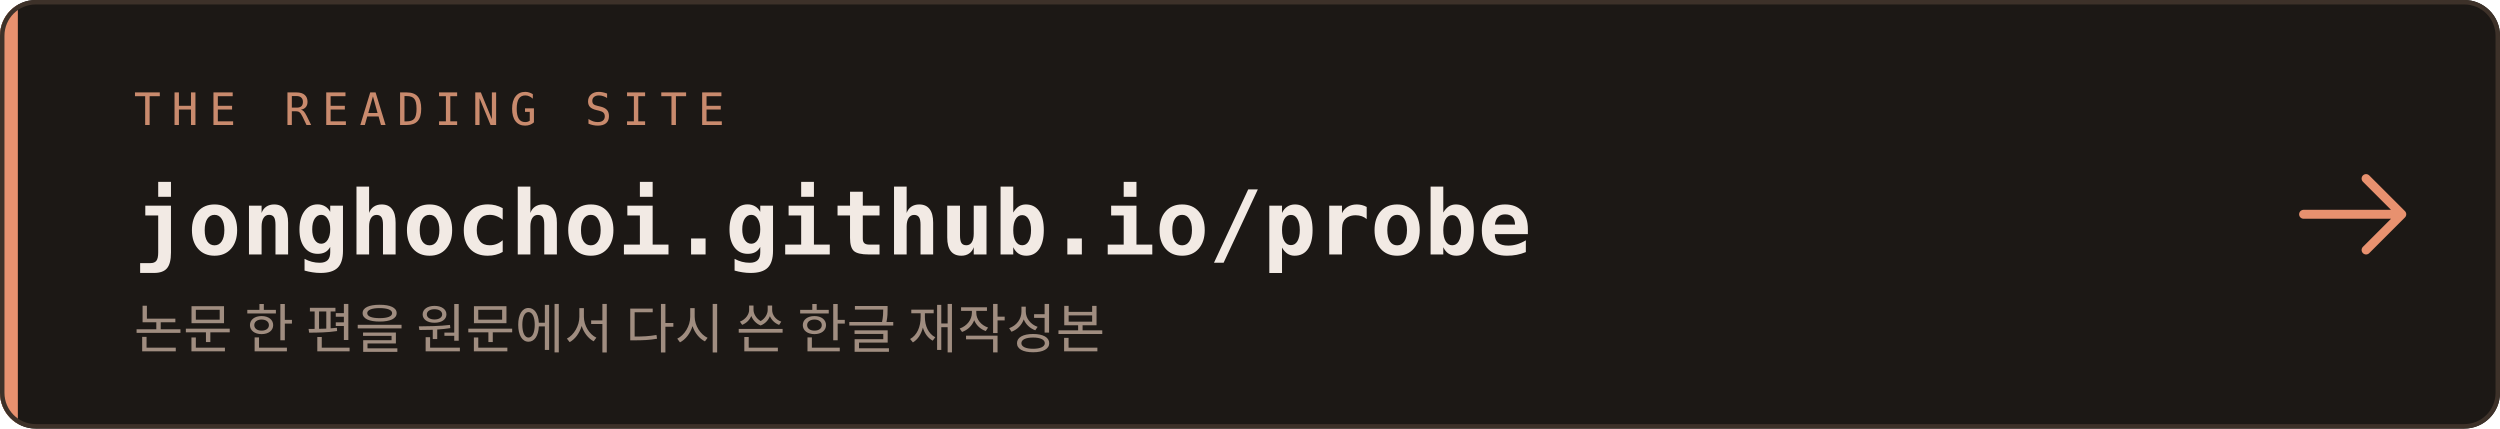
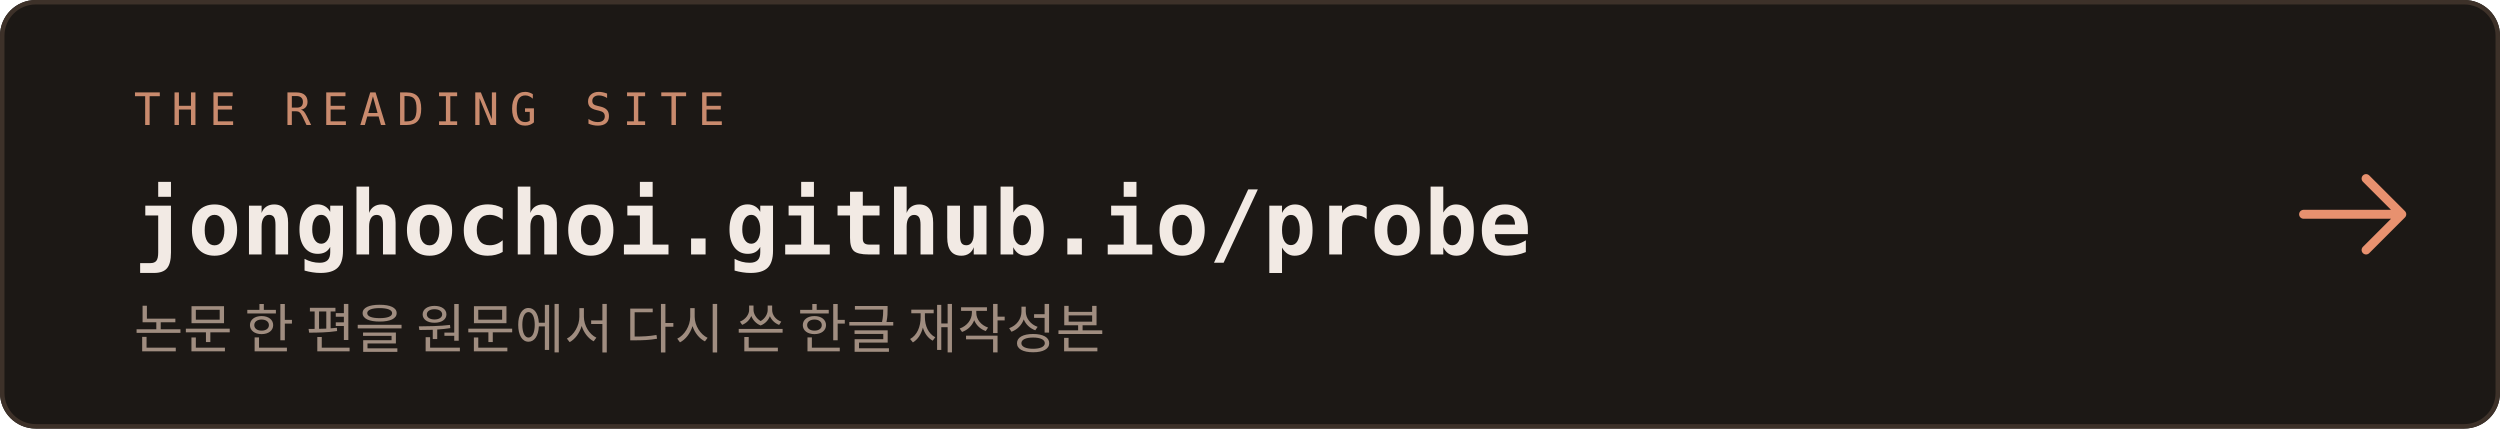
<svg xmlns="http://www.w3.org/2000/svg" width="560" height="96" viewBox="0 0 560 96" role="img" aria-label="Read the analyses at jonghochoi.github.io/probe">
  <defs>
    <clipPath id="card">
      <rect x="0" y="0" width="560" height="96" rx="8" />
    </clipPath>
  </defs>
  <g clip-path="url(#card)">
    <rect width="560" height="96" fill="#1C1815" />
-     <rect width="4" height="96" fill="#E8916F" />
  </g>
  <rect x=".5" y=".5" width="559" height="95" rx="7.5" fill="none" stroke="#3D3129" />
  <text x="30" y="28" fill="#C98A6D" letter-spacing="2.4" font-family="ui-monospace, SFMono-Regular, 'SF Mono', Menlo, Consolas, monospace" font-size="10">THE READING SITE</text>
  <text x="30" y="57" fill="#F2EAE4" font-family="ui-monospace, SFMono-Regular, 'SF Mono', Menlo, Consolas, monospace" font-size="20" font-weight="700">jonghochoi.github.io/probe</text>
  <text x="30" y="78" fill="#A08D80" font-family="system-ui, -apple-system, 'Segoe UI', 'Apple SD Gothic Neo', 'Noto Sans KR', sans-serif" font-size="12">논문 한 편을 원문에서 다시 쓴 한글 재작성본</text>
  <path d="M516 48h22m-8-8 8 8-8 8" fill="none" stroke="#E8916F" stroke-width="2" stroke-linecap="round" stroke-linejoin="round" />
</svg>
